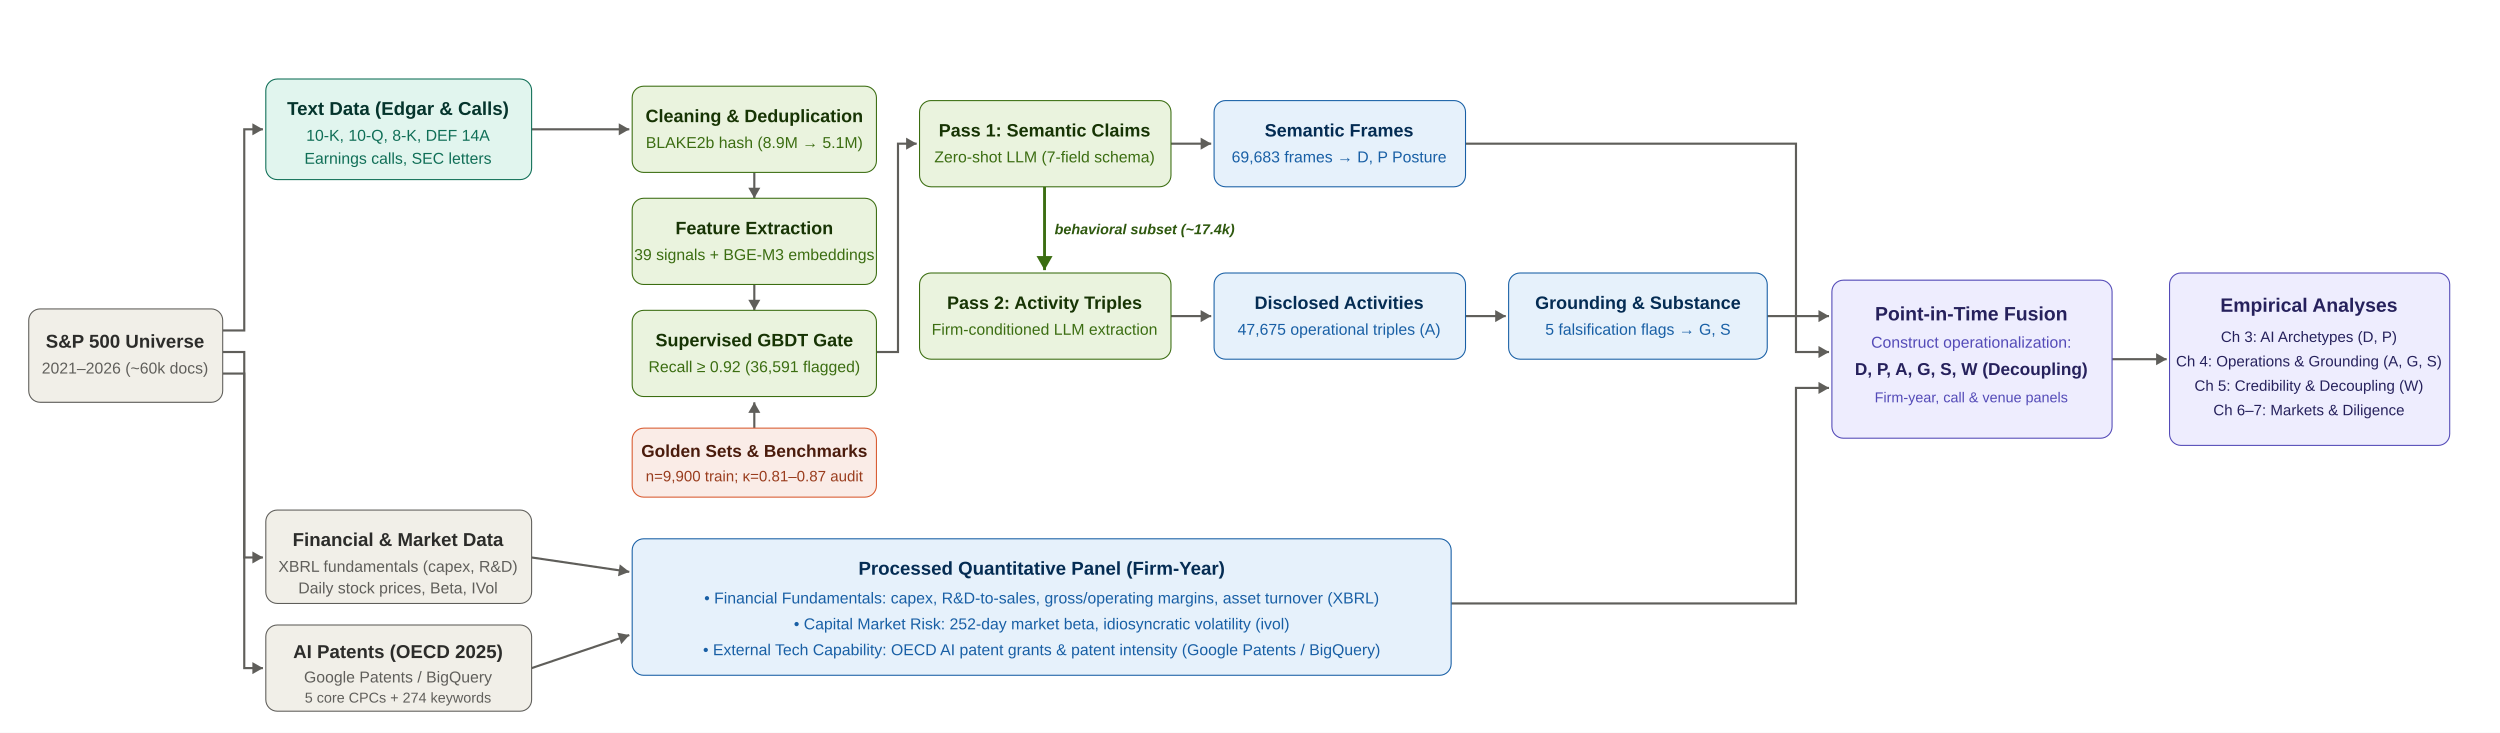
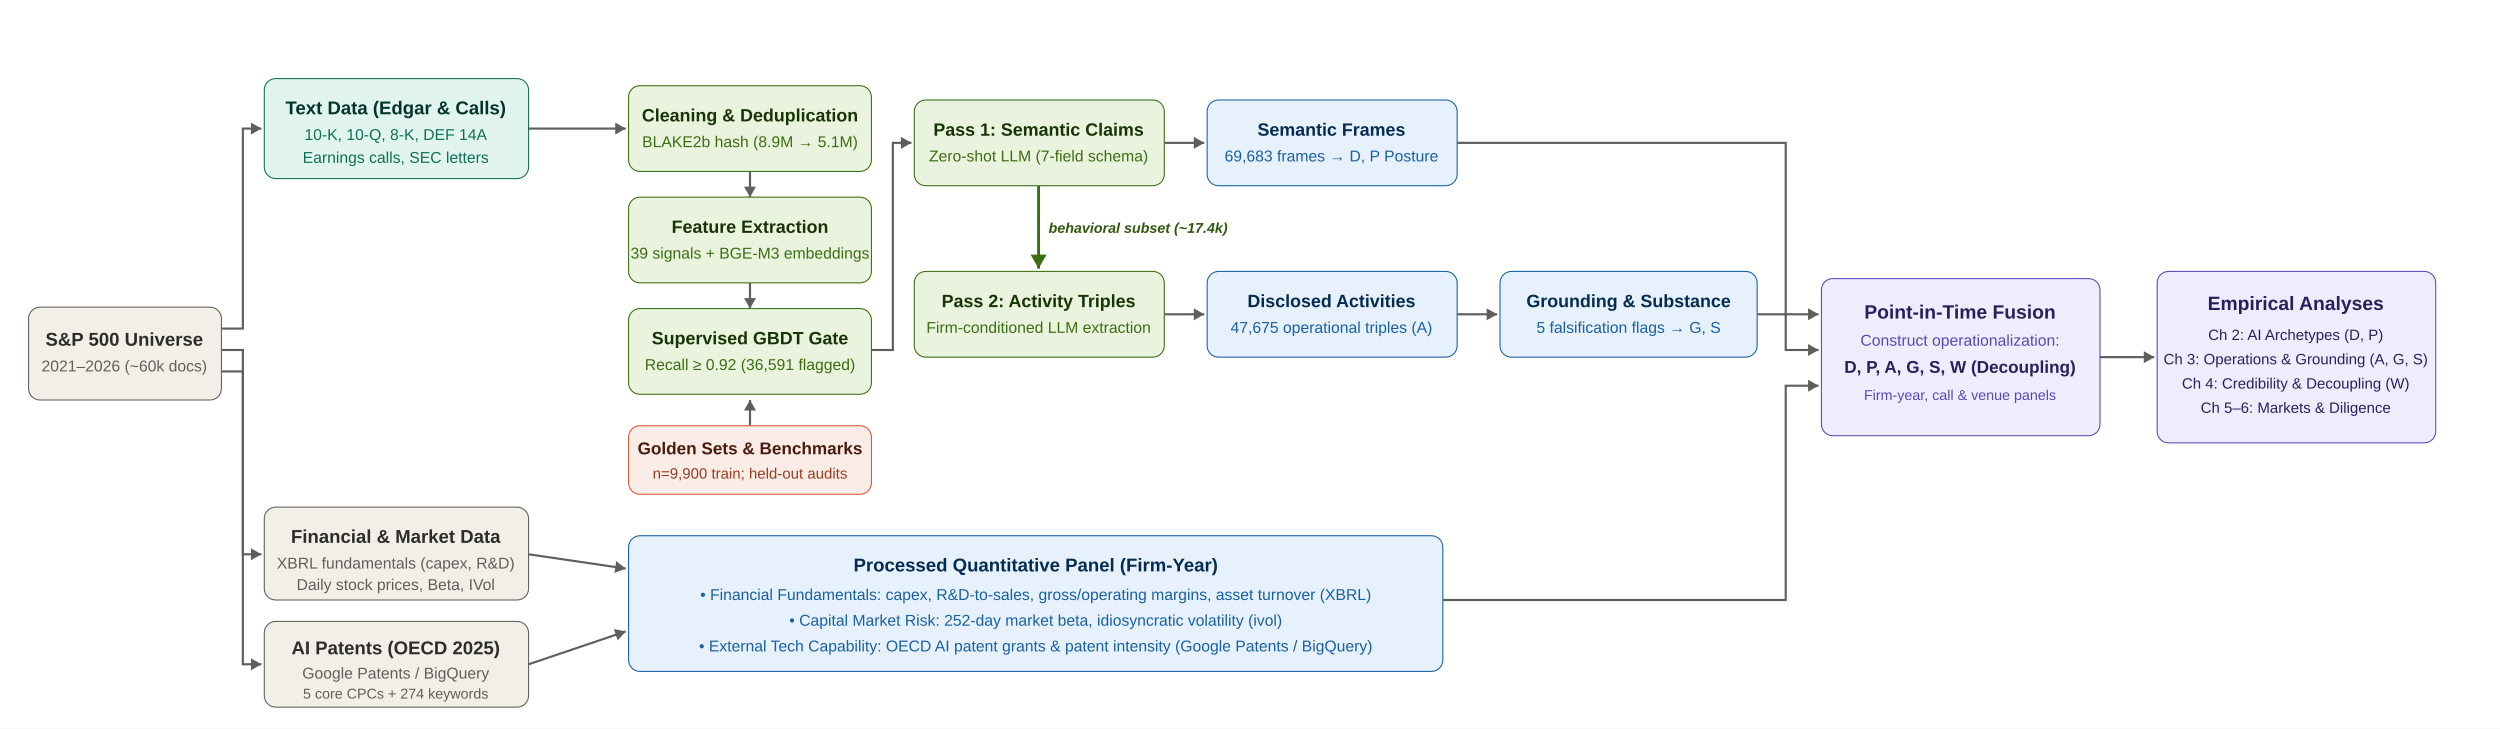
- <svg xmlns="http://www.w3.org/2000/svg" width="1740" height="510" viewBox="0 0 1740 510" font-family="Arial, Helvetica, sans-serif">
+ <svg xmlns="http://www.w3.org/2000/svg" width="1750" height="510" viewBox="0 0 1750 510" font-family="Arial, Helvetica, sans-serif">
  <defs>
    <marker id="arrow" viewBox="0 0 10 10" refX="8" refY="5" markerWidth="7" markerHeight="7" orient="auto-start-reverse">
      <path d="M1 1L8 5L1 9Z" fill="#5F5E5A" />
    </marker>
    <marker id="arrow-green" viewBox="0 0 10 10" refX="8" refY="5" markerWidth="7" markerHeight="7" orient="auto-start-reverse">
      <path d="M1 1L8 5L1 9Z" fill="#3B6D11" />
    </marker>
  </defs>
-   <rect x="0" y="0" width="1740" height="510" fill="#FFFFFF" />
+   <rect x="0" y="0" width="1750" height="510" fill="#FFFFFF" />
  <g stroke="#5F5E5A" stroke-width="1.5" fill="none">
    <path d="M155,230 L170,230 L170,90 L183,90" marker-end="url(#arrow)" />
    <path d="M155,245 L170,245 L170,388 L183,388" marker-end="url(#arrow)" />
    <path d="M155,260 L170,260 L170,465 L183,465" marker-end="url(#arrow)" />
    <line x1="370" y1="90" x2="438" y2="90" marker-end="url(#arrow)" />
    <line x1="525" y1="120" x2="525" y2="138" marker-end="url(#arrow)" />
    <line x1="525" y1="198" x2="525" y2="216" marker-end="url(#arrow)" />
    <line x1="525" y1="298" x2="525" y2="280" marker-end="url(#arrow)" />
    <path d="M610,245 L625,245 L625,100 L638,100" marker-end="url(#arrow)" />
    <line x1="815" y1="100" x2="843" y2="100" marker-end="url(#arrow)" />
    <line x1="815" y1="220" x2="843" y2="220" marker-end="url(#arrow)" />
    <line x1="1020" y1="220" x2="1048" y2="220" marker-end="url(#arrow)" />
    <line x1="370" y1="388" x2="438" y2="398" marker-end="url(#arrow)" />
    <line x1="370" y1="465" x2="438" y2="442" marker-end="url(#arrow)" />
    <path d="M1020,100 L1250,100 L1250,220 L1273,220" marker-end="url(#arrow)" />
    <path d="M1230,220 L1250,220 L1250,245 L1273,245" marker-end="url(#arrow)" />
    <path d="M1010,420 L1250,420 L1250,270 L1273,270" marker-end="url(#arrow)" />
    <line x1="1470" y1="250" x2="1508" y2="250" marker-end="url(#arrow)" />
  </g>
  <g stroke="#3B6D11" stroke-width="2.0" fill="none">
    <line x1="727" y1="130" x2="727" y2="188" marker-end="url(#arrow-green)" />
  </g>
  <text x="734" y="163" font-size="10" fill="#2E580E" font-weight="600" font-style="italic">behavioral subset (~17.4k)</text>
  <g>
    <rect x="20" y="215" width="135" height="65" rx="8" fill="#F1EFE8" stroke="#5F5E5A" stroke-width="0.75" />
    <text x="87" y="242" text-anchor="middle" font-size="13" font-weight="bold" fill="#2C2C2A">S&amp;P 500 Universe</text>
    <text x="87" y="260" text-anchor="middle" font-size="11" fill="#5F5E5A">2021–2026 (~60k docs)</text>
  </g>
  <g>
    <rect x="185" y="55" width="185" height="70" rx="8" fill="#E1F5EE" stroke="#0F6E56" stroke-width="0.75" />
    <text x="277" y="80" text-anchor="middle" font-size="13" font-weight="bold" fill="#04342C">Text Data (Edgar &amp; Calls)</text>
    <text x="277" y="98" text-anchor="middle" font-size="11" fill="#0F6E56">10-K, 10-Q, 8-K, DEF 14A</text>
    <text x="277" y="114" text-anchor="middle" font-size="11" fill="#0F6E56">Earnings calls, SEC letters</text>
  </g>
  <g>
    <rect x="185" y="355" width="185" height="65" rx="8" fill="#F1EFE8" stroke="#5F5E5A" stroke-width="0.75" />
    <text x="277" y="380" text-anchor="middle" font-size="13" font-weight="bold" fill="#2C2C2A">Financial &amp; Market Data</text>
    <text x="277" y="398" text-anchor="middle" font-size="11" fill="#5F5E5A">XBRL fundamentals (capex, R&amp;D)</text>
    <text x="277" y="413" text-anchor="middle" font-size="11" fill="#5F5E5A">Daily stock prices, Beta, IVol</text>
  </g>
  <g>
    <rect x="185" y="435" width="185" height="60" rx="8" fill="#F1EFE8" stroke="#5F5E5A" stroke-width="0.75" />
    <text x="277" y="458" text-anchor="middle" font-size="13" font-weight="bold" fill="#2C2C2A">AI Patents (OECD 2025)</text>
    <text x="277" y="475" text-anchor="middle" font-size="11" fill="#5F5E5A">Google Patents / BigQuery</text>
    <text x="277" y="489" text-anchor="middle" font-size="10" fill="#5F5E5A">5 core CPCs + 274 keywords</text>
  </g>
  <g>
    <rect x="440" y="60" width="170" height="60" rx="8" fill="#EAF3DE" stroke="#3B6D11" stroke-width="0.75" />
    <text x="525" y="85" text-anchor="middle" font-size="12.5" font-weight="bold" fill="#173404">Cleaning &amp; Deduplication</text>
    <text x="525" y="103" text-anchor="middle" font-size="11" fill="#3B6D11">BLAKE2b hash (8.9M → 5.1M)</text>
  </g>
  <g>
    <rect x="440" y="138" width="170" height="60" rx="8" fill="#EAF3DE" stroke="#3B6D11" stroke-width="0.75" />
    <text x="525" y="163" text-anchor="middle" font-size="12.5" font-weight="bold" fill="#173404">Feature Extraction</text>
    <text x="525" y="181" text-anchor="middle" font-size="11" fill="#3B6D11">39 signals + BGE-M3 embeddings</text>
  </g>
  <g>
    <rect x="440" y="216" width="170" height="60" rx="8" fill="#EAF3DE" stroke="#3B6D11" stroke-width="0.75" />
    <text x="525" y="241" text-anchor="middle" font-size="12.5" font-weight="bold" fill="#173404">Supervised GBDT Gate</text>
    <text x="525" y="259" text-anchor="middle" font-size="11" fill="#3B6D11">Recall ≥ 0.92 (36,591 flagged)</text>
  </g>
  <g>
    <rect x="440" y="298" width="170" height="48" rx="8" fill="#FAECE7" stroke="#D85A30" stroke-width="0.75" />
    <text x="525" y="318" text-anchor="middle" font-size="12" font-weight="bold" fill="#4A1B0C">Golden Sets &amp; Benchmarks</text>
-     <text x="525" y="335" text-anchor="middle" font-size="10.5" fill="#993C1D">n=9,900 train; κ=0.81–0.87 audit</text>
+     <text x="525" y="335" text-anchor="middle" font-size="10.5" fill="#993C1D">n=9,900 train; held-out audits</text>
  </g>
  <g>
    <rect x="640" y="70" width="175" height="60" rx="8" fill="#EAF3DE" stroke="#3B6D11" stroke-width="0.75" />
    <text x="727" y="95" text-anchor="middle" font-size="12.5" font-weight="bold" fill="#173404">Pass 1: Semantic Claims</text>
    <text x="727" y="113" text-anchor="middle" font-size="11" fill="#3B6D11">Zero-shot LLM (7-field schema)</text>
  </g>
  <g>
    <rect x="640" y="190" width="175" height="60" rx="8" fill="#EAF3DE" stroke="#3B6D11" stroke-width="0.75" />
    <text x="727" y="215" text-anchor="middle" font-size="12.5" font-weight="bold" fill="#173404">Pass 2: Activity Triples</text>
    <text x="727" y="233" text-anchor="middle" font-size="11" fill="#3B6D11">Firm-conditioned LLM extraction</text>
  </g>
  <g>
    <rect x="845" y="70" width="175" height="60" rx="8" fill="#E6F1FB" stroke="#185FA5" stroke-width="0.75" />
    <text x="932" y="95" text-anchor="middle" font-size="12.5" font-weight="bold" fill="#042C53">Semantic Frames</text>
    <text x="932" y="113" text-anchor="middle" font-size="11" fill="#185FA5">69,683 frames → D, P Posture</text>
  </g>
  <g>
    <rect x="845" y="190" width="175" height="60" rx="8" fill="#E6F1FB" stroke="#185FA5" stroke-width="0.75" />
    <text x="932" y="215" text-anchor="middle" font-size="12.5" font-weight="bold" fill="#042C53">Disclosed Activities</text>
    <text x="932" y="233" text-anchor="middle" font-size="11" fill="#185FA5">47,675 operational triples (A)</text>
  </g>
  <g>
    <rect x="1050" y="190" width="180" height="60" rx="8" fill="#E6F1FB" stroke="#185FA5" stroke-width="0.75" />
    <text x="1140" y="215" text-anchor="middle" font-size="12.5" font-weight="bold" fill="#042C53">Grounding &amp; Substance</text>
    <text x="1140" y="233" text-anchor="middle" font-size="11" fill="#185FA5">5 falsification flags → G, S</text>
  </g>
  <g>
    <rect x="440" y="375" width="570" height="95" rx="8" fill="#E6F1FB" stroke="#185FA5" stroke-width="0.75" />
    <text x="725" y="400" text-anchor="middle" font-size="13" font-weight="bold" fill="#042C53">Processed Quantitative Panel (Firm-Year)</text>
    <text x="725" y="420" text-anchor="middle" font-size="11" fill="#185FA5">• Financial Fundamentals: capex, R&amp;D-to-sales, gross/operating margins, asset turnover (XBRL)</text>
    <text x="725" y="438" text-anchor="middle" font-size="11" fill="#185FA5">• Capital Market Risk: 252-day market beta, idiosyncratic volatility (ivol)</text>
    <text x="725" y="456" text-anchor="middle" font-size="11" fill="#185FA5">• External Tech Capability: OECD AI patent grants &amp; patent intensity (Google Patents / BigQuery)</text>
  </g>
  <g>
    <rect x="1275" y="195" width="195" height="110" rx="8" fill="#EEEDFE" stroke="#534AB7" stroke-width="0.75" />
    <text x="1372" y="223" text-anchor="middle" font-size="13.5" font-weight="bold" fill="#26215C">Point-in-Time Fusion</text>
    <text x="1372" y="242" text-anchor="middle" font-size="11" fill="#534AB7">Construct operationalization:</text>
    <text x="1372" y="261" text-anchor="middle" font-size="12" font-weight="bold" fill="#26215C">D, P, A, G, S, W (Decoupling)</text>
    <text x="1372" y="280" text-anchor="middle" font-size="10" fill="#534AB7">Firm-year, call &amp; venue panels</text>
  </g>
  <g>
    <rect x="1510" y="190" width="195" height="120" rx="8" fill="#EEEDFE" stroke="#534AB7" stroke-width="0.75" />
    <text x="1607" y="217" text-anchor="middle" font-size="13.5" font-weight="bold" fill="#26215C">Empirical Analyses</text>
-     <text x="1607" y="238" text-anchor="middle" font-size="10.5" fill="#26215C">Ch 3: AI Archetypes (D, P)</text>
-     <text x="1607" y="255" text-anchor="middle" font-size="10.5" fill="#26215C">Ch 4: Operations &amp; Grounding (A, G, S)</text>
-     <text x="1607" y="272" text-anchor="middle" font-size="10.5" fill="#26215C">Ch 5: Credibility &amp; Decoupling (W)</text>
-     <text x="1607" y="289" text-anchor="middle" font-size="10.5" fill="#26215C">Ch 6–7: Markets &amp; Diligence</text>
+     <text x="1607" y="238" text-anchor="middle" font-size="10.5" fill="#26215C">Ch 2: AI Archetypes (D, P)</text>
+     <text x="1607" y="255" text-anchor="middle" font-size="10.5" fill="#26215C">Ch 3: Operations &amp; Grounding (A, G, S)</text>
+     <text x="1607" y="272" text-anchor="middle" font-size="10.5" fill="#26215C">Ch 4: Credibility &amp; Decoupling (W)</text>
+     <text x="1607" y="289" text-anchor="middle" font-size="10.5" fill="#26215C">Ch 5–6: Markets &amp; Diligence</text>
  </g>
</svg>
